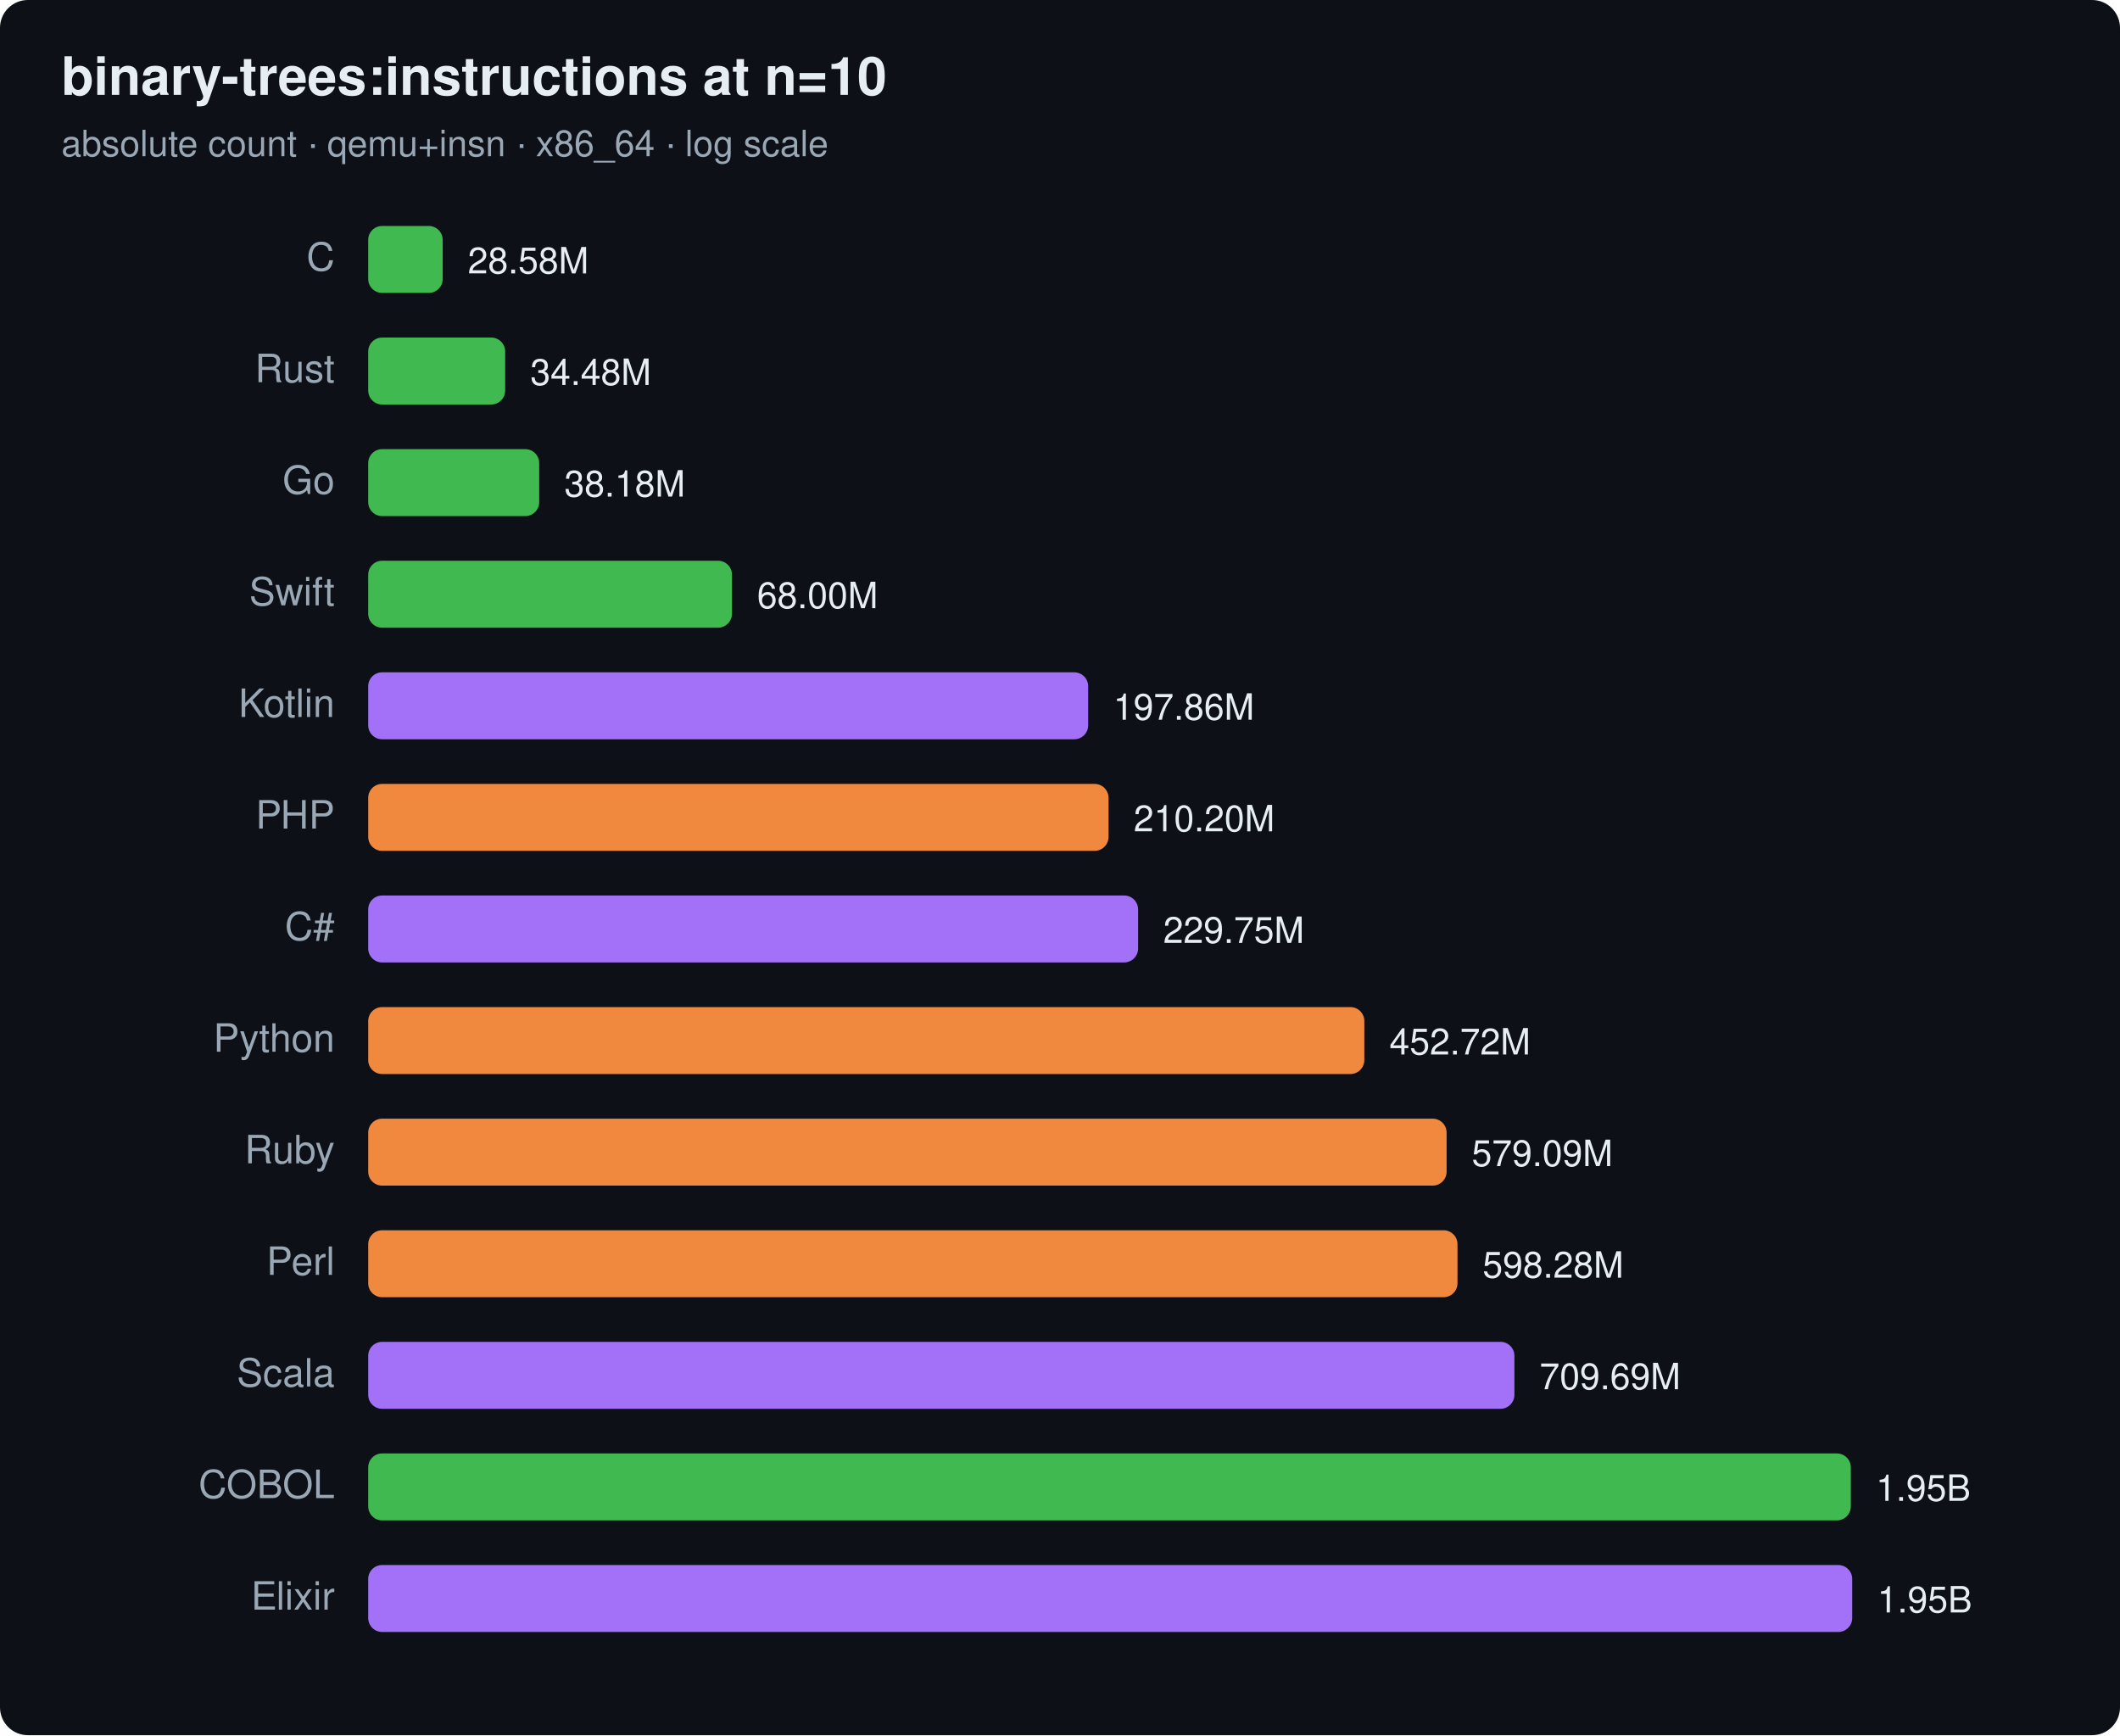
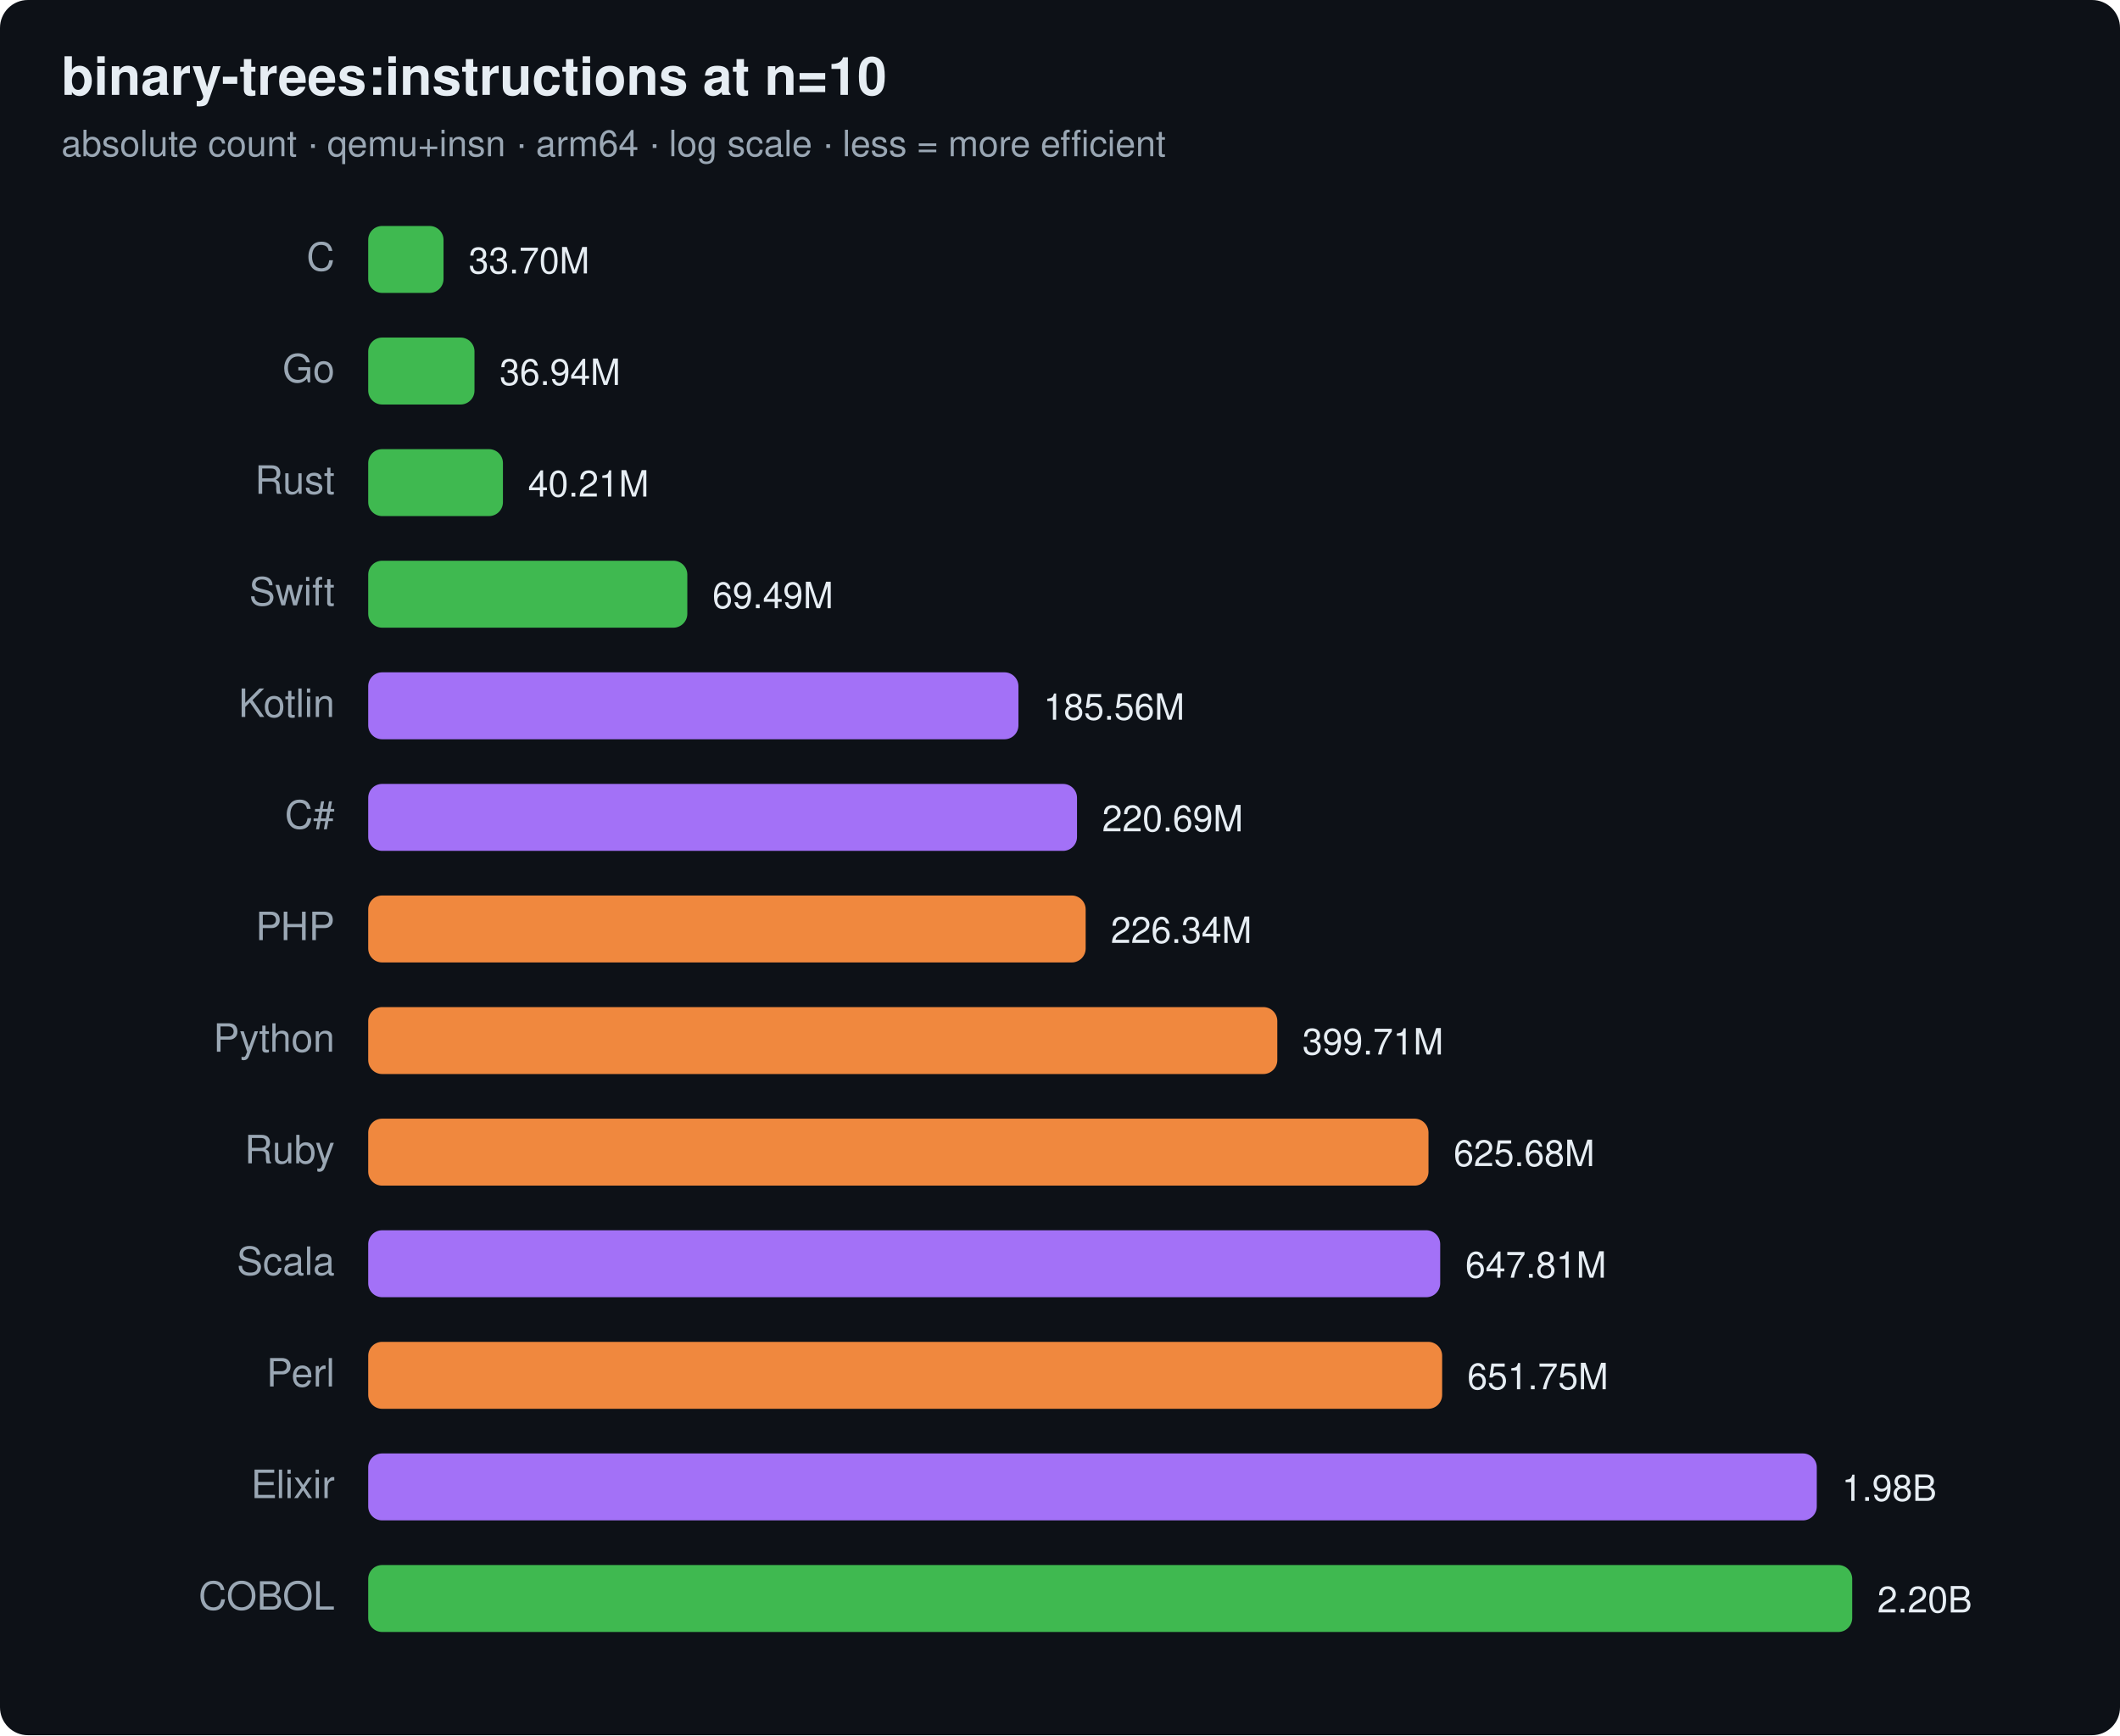
<svg xmlns="http://www.w3.org/2000/svg" width="760" height="622" viewBox="0 0 760 622" font-family="ui-sans-serif,system-ui,Segoe UI,Helvetica,Arial">
  <rect width="760" height="622" rx="10" fill="#0d1117" />
  <text x="22" y="34" font-size="19" font-weight="700" fill="#e6edf3">binary-trees:instructions at n=10</text>
-   <text x="22" y="56" font-size="13" fill="#9aa7b4">absolute count · qemu+insn · x86_64 · log scale</text>
+   <text x="22" y="56" font-size="13" fill="#9aa7b4">absolute count · qemu+insn · arm64 · log scale · less = more efficient</text>
  <text x="120" y="97" text-anchor="end" font-size="14" fill="#9aa7b4">C</text>
-   <rect x="132" y="81" width="26.7" height="24" rx="5" fill="#3fb950" />
-   <text x="167.7" y="98" font-size="13" fill="#e6edf3">28.58M</text>
-   <text x="120" y="137" text-anchor="end" font-size="14" fill="#9aa7b4">Rust</text>
-   <rect x="132" y="121" width="49.1" height="24" rx="5" fill="#3fb950" />
-   <text x="190.1" y="138" font-size="13" fill="#e6edf3">34.48M</text>
-   <text x="120" y="177" text-anchor="end" font-size="14" fill="#9aa7b4">Go</text>
-   <rect x="132" y="161" width="61.3" height="24" rx="5" fill="#3fb950" />
-   <text x="202.3" y="178" font-size="13" fill="#e6edf3">38.18M</text>
+   <rect x="132" y="81" width="27.0" height="24" rx="5" fill="#3fb950" />
+   <text x="168.0" y="98" font-size="13" fill="#e6edf3">33.70M</text>
+   <text x="120" y="137" text-anchor="end" font-size="14" fill="#9aa7b4">Go</text>
+   <rect x="132" y="121" width="38.1" height="24" rx="5" fill="#3fb950" />
+   <text x="179.1" y="138" font-size="13" fill="#e6edf3">36.94M</text>
+   <text x="120" y="177" text-anchor="end" font-size="14" fill="#9aa7b4">Rust</text>
+   <rect x="132" y="161" width="48.3" height="24" rx="5" fill="#3fb950" />
+   <text x="189.3" y="178" font-size="13" fill="#e6edf3">40.21M</text>
  <text x="120" y="217" text-anchor="end" font-size="14" fill="#9aa7b4">Swift</text>
-   <rect x="132" y="201" width="130.4" height="24" rx="5" fill="#3fb950" />
-   <text x="271.4" y="218" font-size="13" fill="#e6edf3">68.00M</text>
+   <rect x="132" y="201" width="114.4" height="24" rx="5" fill="#3fb950" />
+   <text x="255.4" y="218" font-size="13" fill="#e6edf3">69.49M</text>
  <text x="120" y="257" text-anchor="end" font-size="14" fill="#9aa7b4">Kotlin</text>
-   <rect x="132" y="241" width="258.1" height="24" rx="5" fill="#a371f7" />
-   <text x="399.1" y="258" font-size="13" fill="#e6edf3">197.86M</text>
-   <text x="120" y="297" text-anchor="end" font-size="14" fill="#9aa7b4">PHP</text>
-   <rect x="132" y="281" width="265.4" height="24" rx="5" fill="#f0883e" />
-   <text x="406.4" y="298" font-size="13" fill="#e6edf3">210.20M</text>
-   <text x="120" y="337" text-anchor="end" font-size="14" fill="#9aa7b4">C#</text>
-   <rect x="132" y="321" width="276.0" height="24" rx="5" fill="#a371f7" />
-   <text x="417.0" y="338" font-size="13" fill="#e6edf3">229.75M</text>
+   <rect x="132" y="241" width="233.1" height="24" rx="5" fill="#a371f7" />
+   <text x="374.1" y="258" font-size="13" fill="#e6edf3">185.56M</text>
+   <text x="120" y="297" text-anchor="end" font-size="14" fill="#9aa7b4">C#</text>
+   <rect x="132" y="281" width="254.1" height="24" rx="5" fill="#a371f7" />
+   <text x="395.1" y="298" font-size="13" fill="#e6edf3">220.69M</text>
+   <text x="120" y="337" text-anchor="end" font-size="14" fill="#9aa7b4">PHP</text>
+   <rect x="132" y="321" width="257.2" height="24" rx="5" fill="#f0883e" />
+   <text x="398.2" y="338" font-size="13" fill="#e6edf3">226.34M</text>
  <text x="120" y="377" text-anchor="end" font-size="14" fill="#9aa7b4">Python</text>
-   <rect x="132" y="361" width="357.1" height="24" rx="5" fill="#f0883e" />
-   <text x="498.1" y="378" font-size="13" fill="#e6edf3">452.72M</text>
+   <rect x="132" y="361" width="325.9" height="24" rx="5" fill="#f0883e" />
+   <text x="466.9" y="378" font-size="13" fill="#e6edf3">399.71M</text>
  <text x="120" y="417" text-anchor="end" font-size="14" fill="#9aa7b4">Ruby</text>
-   <rect x="132" y="401" width="386.6" height="24" rx="5" fill="#f0883e" />
-   <text x="527.6" y="418" font-size="13" fill="#e6edf3">579.09M</text>
-   <text x="120" y="457" text-anchor="end" font-size="14" fill="#9aa7b4">Perl</text>
-   <rect x="132" y="441" width="390.5" height="24" rx="5" fill="#f0883e" />
-   <text x="531.5" y="458" font-size="13" fill="#e6edf3">598.28M</text>
-   <text x="120" y="497" text-anchor="end" font-size="14" fill="#9aa7b4">Scala</text>
-   <rect x="132" y="481" width="410.9" height="24" rx="5" fill="#a371f7" />
-   <text x="551.9" y="498" font-size="13" fill="#e6edf3">709.69M</text>
-   <text x="120" y="537" text-anchor="end" font-size="14" fill="#9aa7b4">COBOL</text>
-   <rect x="132" y="521" width="531.5" height="24" rx="5" fill="#3fb950" />
-   <text x="672.5" y="538" font-size="13" fill="#e6edf3">1.95B</text>
-   <text x="120" y="577" text-anchor="end" font-size="14" fill="#9aa7b4">Elixir</text>
-   <rect x="132" y="561" width="532.0" height="24" rx="5" fill="#a371f7" />
-   <text x="673.0" y="578" font-size="13" fill="#e6edf3">1.95B</text>
+   <rect x="132" y="401" width="380.1" height="24" rx="5" fill="#f0883e" />
+   <text x="521.1" y="418" font-size="13" fill="#e6edf3">625.68M</text>
+   <text x="120" y="457" text-anchor="end" font-size="14" fill="#9aa7b4">Scala</text>
+   <rect x="132" y="441" width="384.3" height="24" rx="5" fill="#a371f7" />
+   <text x="525.3" y="458" font-size="13" fill="#e6edf3">647.81M</text>
+   <text x="120" y="497" text-anchor="end" font-size="14" fill="#9aa7b4">Perl</text>
+   <rect x="132" y="481" width="385.0" height="24" rx="5" fill="#f0883e" />
+   <text x="526.0" y="498" font-size="13" fill="#e6edf3">651.75M</text>
+   <text x="120" y="537" text-anchor="end" font-size="14" fill="#9aa7b4">Elixir</text>
+   <rect x="132" y="521" width="519.3" height="24" rx="5" fill="#a371f7" />
+   <text x="660.3" y="538" font-size="13" fill="#e6edf3">1.98B</text>
+   <text x="120" y="577" text-anchor="end" font-size="14" fill="#9aa7b4">COBOL</text>
+   <rect x="132" y="561" width="532.0" height="24" rx="5" fill="#3fb950" />
+   <text x="673.0" y="578" font-size="13" fill="#e6edf3">2.20B</text>
</svg>
